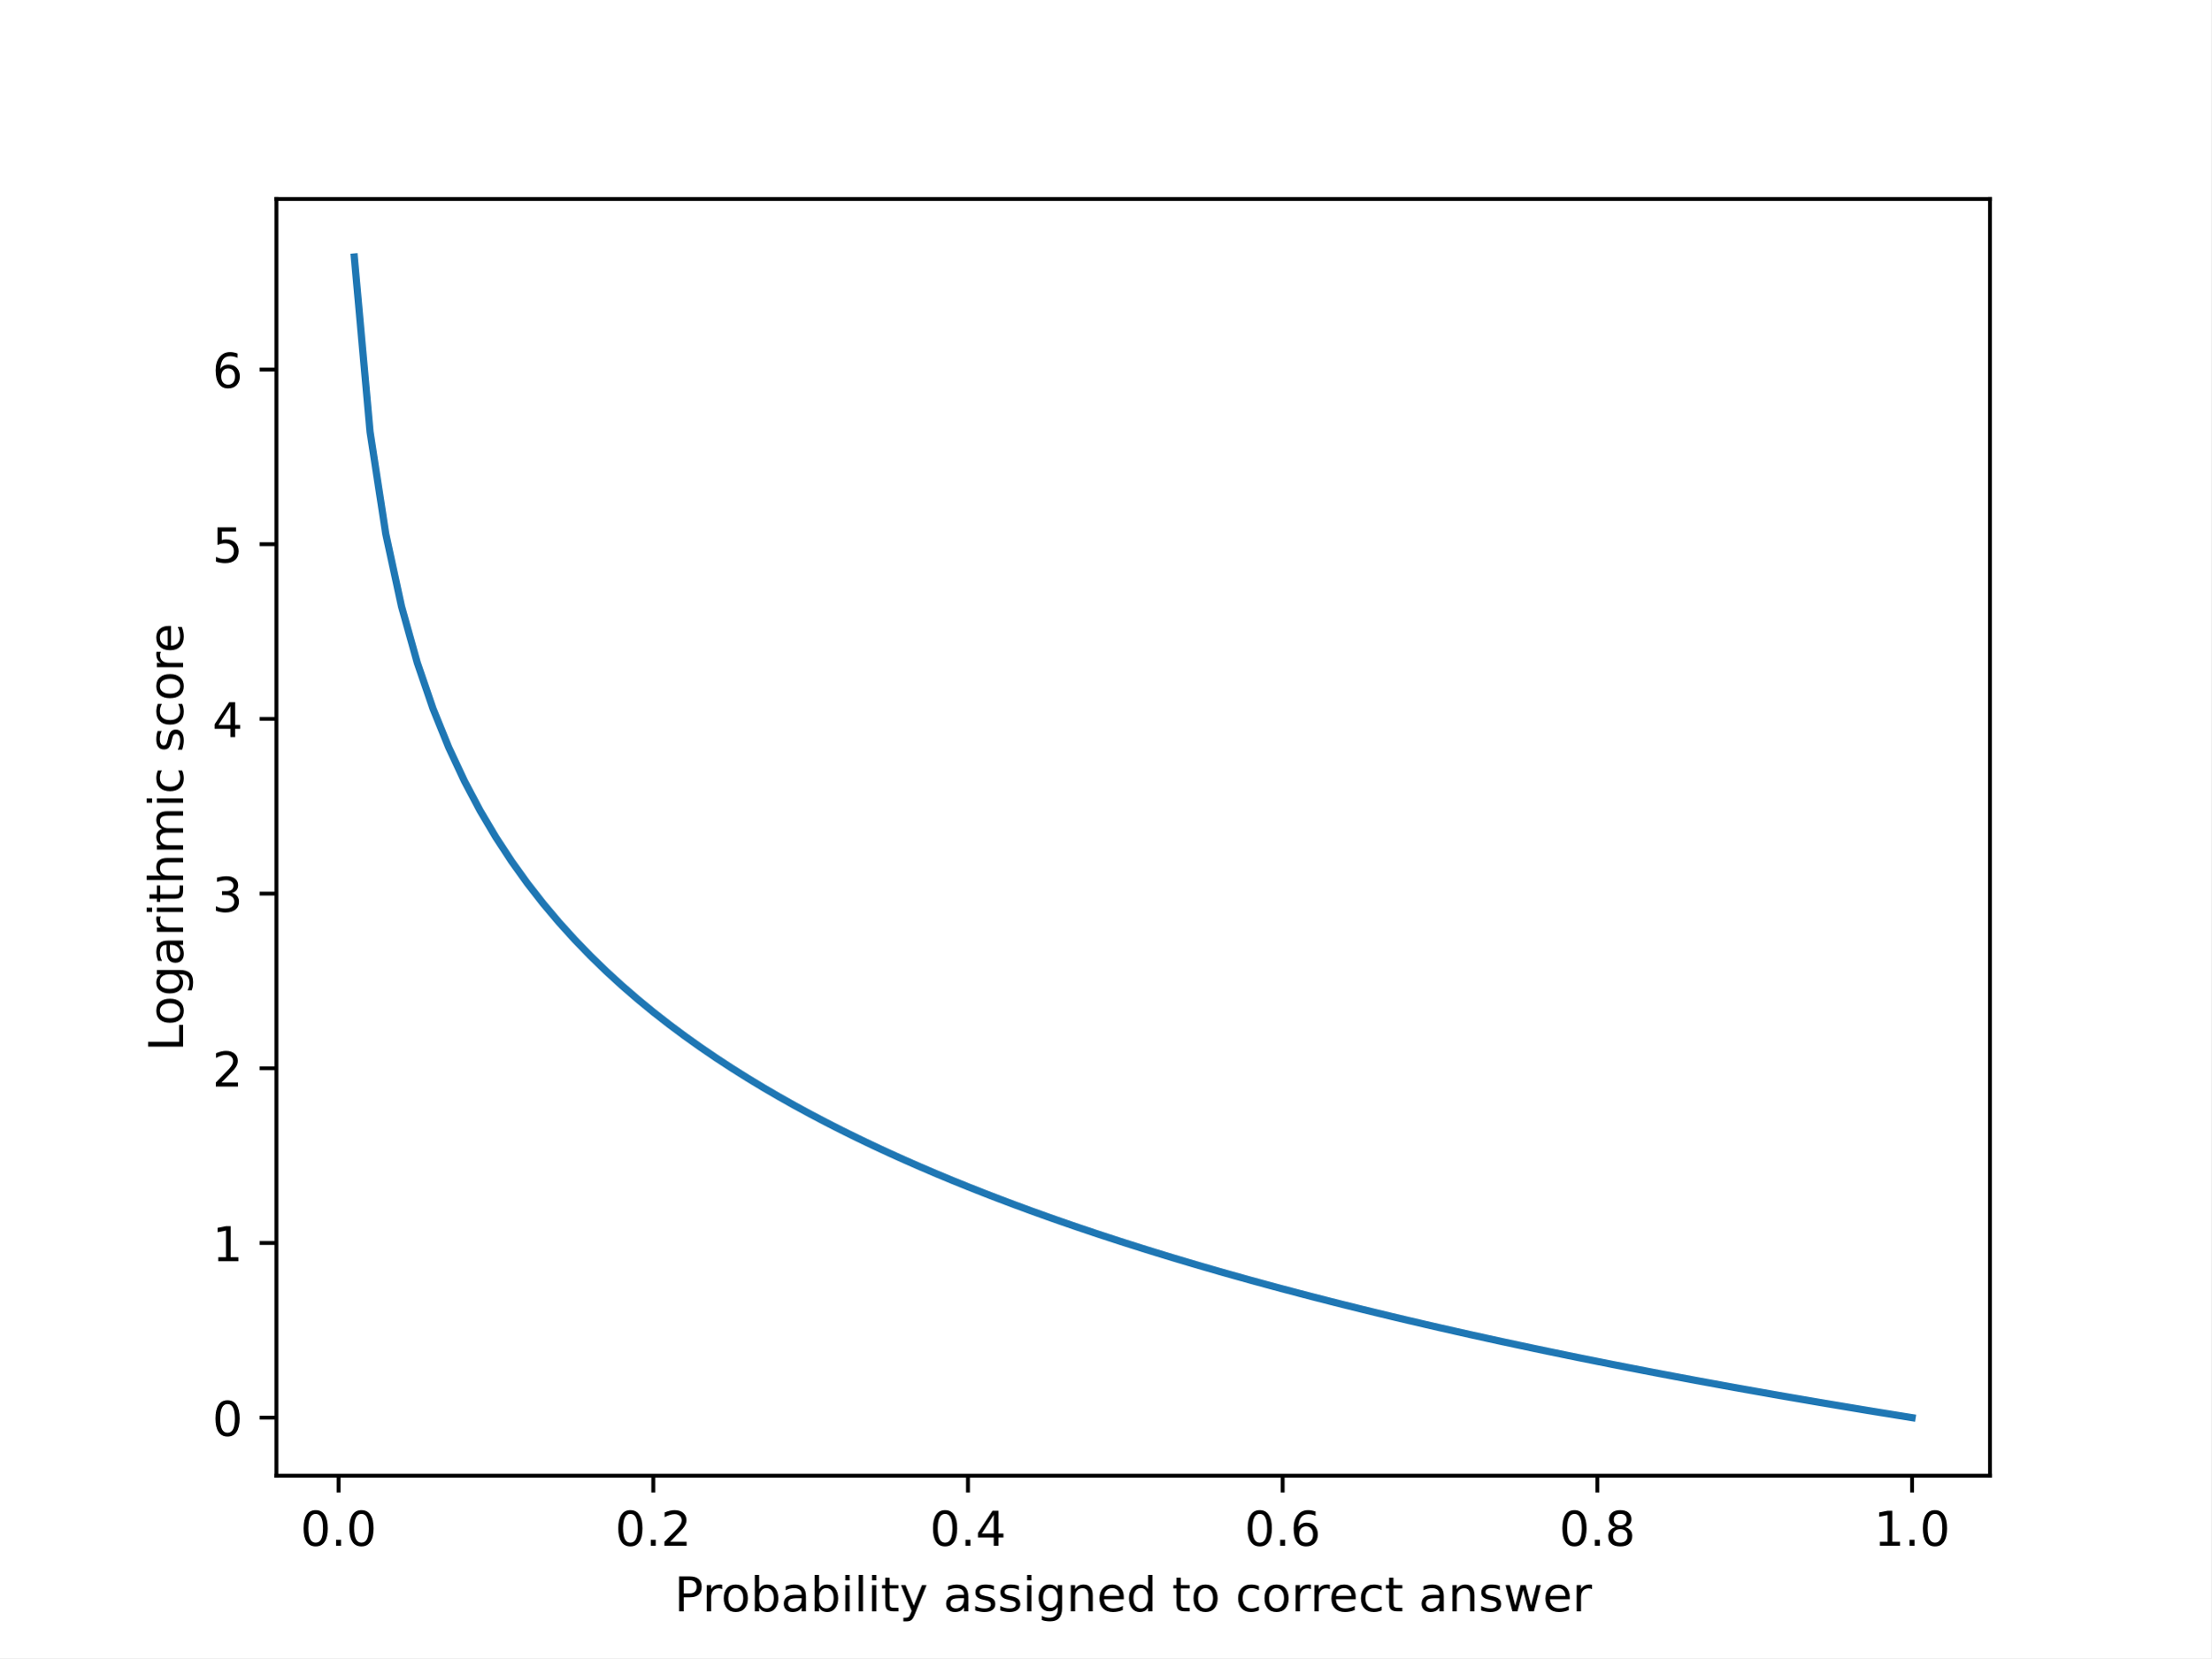
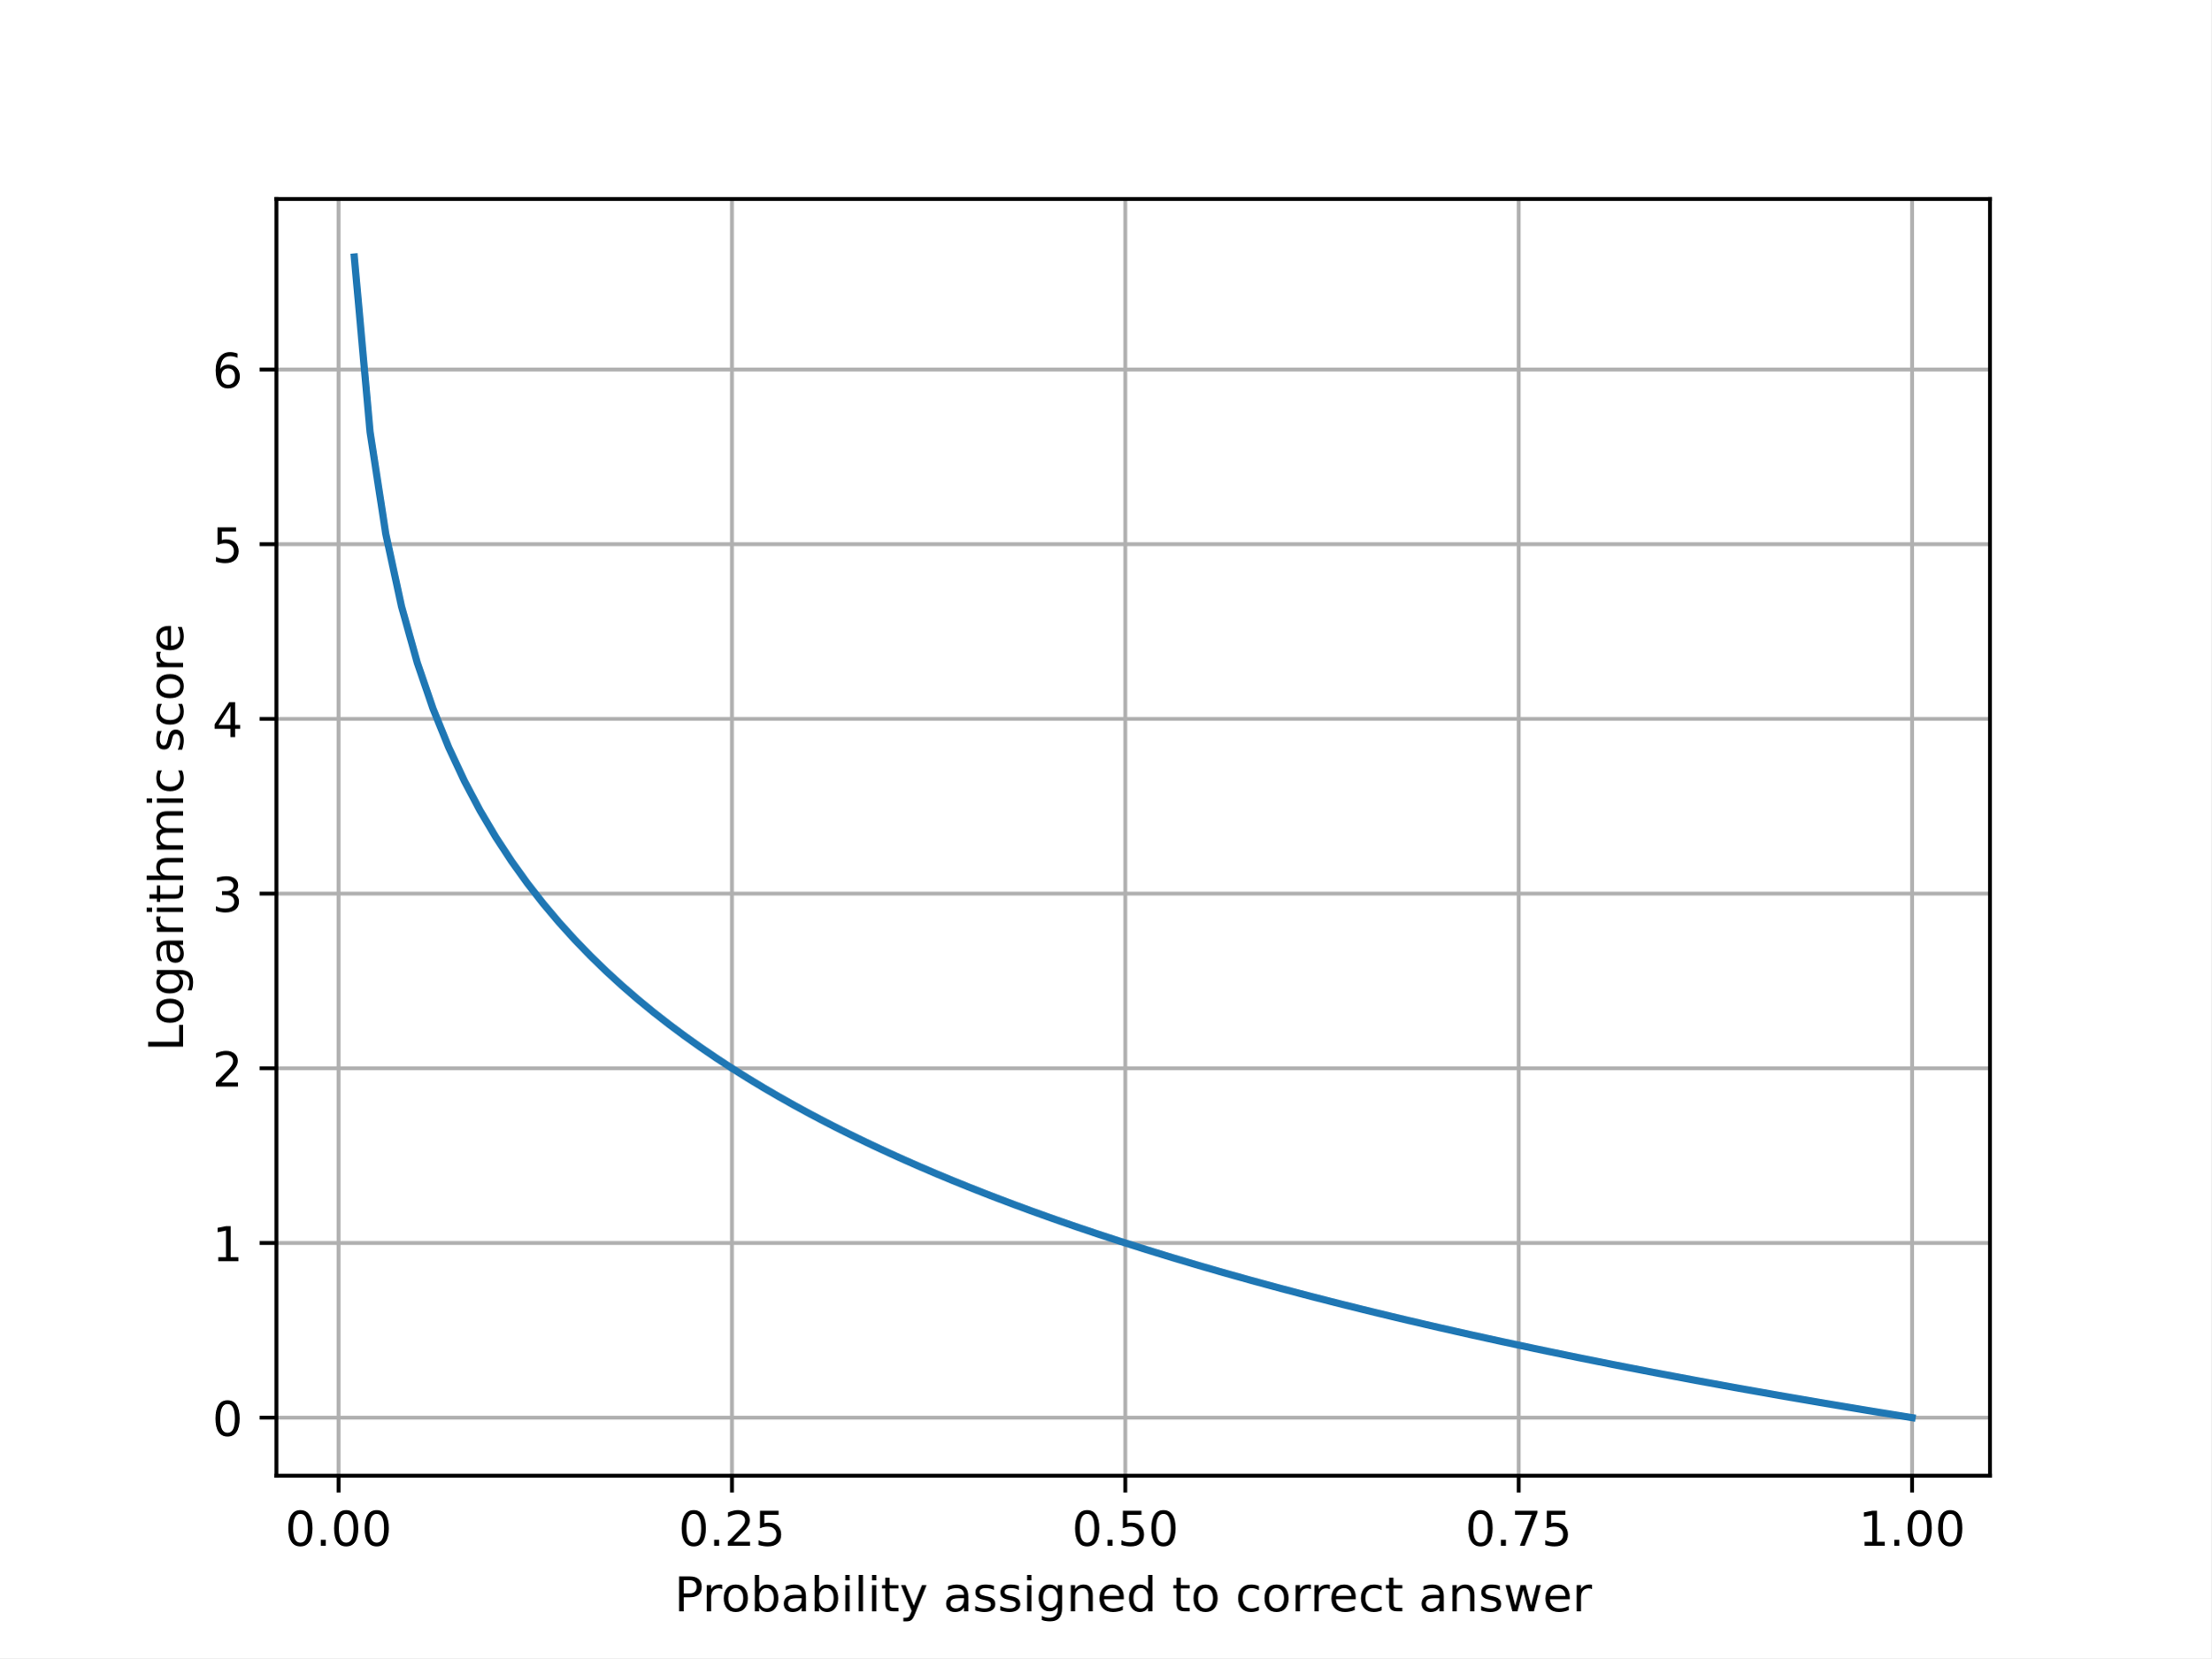
<svg xmlns="http://www.w3.org/2000/svg" xmlns:xlink="http://www.w3.org/1999/xlink" height="345.6pt" version="1.1" viewBox="0 0 460.8 345.6" width="460.8pt">
  <defs>
    <style type="text/css">
*{stroke-linecap:butt;stroke-linejoin:round;}
  </style>
  </defs>
  <g id="figure_1">
    <g id="patch_1">
      <path d="M 0 345.6  L 460.8 345.6  L 460.8 0  L 0 0  z " style="fill:#ffffff;" />
    </g>
    <g id="axes_1">
      <g id="patch_2">
        <path d="M 57.6 307.584  L 414.72 307.584  L 414.72 41.472  L 57.6 41.472  z " style="fill:#ffffff;" />
      </g>
      <g id="matplotlib.axis_1">
        <g id="xtick_1">
          <g id="line2d_1">
-             <defs>
-               <path d="M 0 0  L 0 3.5  " id="m60d7c6fdfa" style="stroke:#000000;stroke-width:0.8;" />
-             </defs>
-             <g>
-               <use style="stroke:#000000;stroke-width:0.8;" x="70.553" xlink:href="#m60d7c6fdfa" y="307.584" />
+             <path clip-path="url(#pcd99d4d208)" d="M 70.553 307.584  L 70.553 41.472  " style="fill:none;stroke:#b0b0b0;stroke-linecap:square;stroke-width:0.8;" />
+           </g>
+           <g id="line2d_2">
+             <defs>
+               <path d="M 0 0  L 0 3.5  " id="mdefd7387ef" style="stroke:#000000;stroke-width:0.8;" />
+             </defs>
+             <g>
+               <use style="stroke:#000000;stroke-width:0.8;" x="70.553" xlink:href="#mdefd7387ef" y="307.584" />
            </g>
          </g>
          <g id="text_1">
            <defs>
              <path d="M 31.781 66.406  Q 24.172 66.406 20.328 58.906  Q 16.5 51.422 16.5 36.375  Q 16.5 21.391 20.328 13.891  Q 24.172 6.391 31.781 6.391  Q 39.453 6.391 43.281 13.891  Q 47.125 21.391 47.125 36.375  Q 47.125 51.422 43.281 58.906  Q 39.453 66.406 31.781 66.406  z M 31.781 74.219  Q 44.047 74.219 50.516 64.516  Q 56.984 54.828 56.984 36.375  Q 56.984 17.969 50.516 8.266  Q 44.047 -1.422 31.781 -1.422  Q 19.531 -1.422 13.062 8.266  Q 6.594 17.969 6.594 36.375  Q 6.594 54.828 13.062 64.516  Q 19.531 74.219 31.781 74.219  z " id="DejaVuSans-48" />
              <path d="M 10.688 12.406  L 21 12.406  L 21 0  L 10.688 0  z " id="DejaVuSans-46" />
            </defs>
-             <g transform="translate(62.60183 322.1824)scale(0.1 -0.1)">
+             <g transform="translate(59.42058 322.1824)scale(0.1 -0.1)">
              <use xlink:href="#DejaVuSans-48" />
              <use x="63.623" xlink:href="#DejaVuSans-46" />
              <use x="95.41" xlink:href="#DejaVuSans-48" />
+               <use x="159.033" xlink:href="#DejaVuSans-48" />
            </g>
          </g>
        </g>
        <g id="xtick_2">
-           <g id="line2d_2">
-             <g>
-               <use style="stroke:#000000;stroke-width:0.8;" x="136.14" xlink:href="#m60d7c6fdfa" y="307.584" />
+           <g id="line2d_3">
+             <path clip-path="url(#pcd99d4d208)" d="M 152.537 307.584  L 152.537 41.472  " style="fill:none;stroke:#b0b0b0;stroke-linecap:square;stroke-width:0.8;" />
+           </g>
+           <g id="line2d_4">
+             <g>
+               <use style="stroke:#000000;stroke-width:0.8;" x="152.537" xlink:href="#mdefd7387ef" y="307.584" />
            </g>
          </g>
          <g id="text_2">
            <defs>
              <path d="M 19.188 8.297  L 53.609 8.297  L 53.609 0  L 7.328 0  L 7.328 8.297  Q 12.938 14.109 22.625 23.891  Q 32.328 33.688 34.812 36.531  Q 39.547 41.844 41.422 45.531  Q 43.312 49.219 43.312 52.781  Q 43.312 58.594 39.234 62.25  Q 35.156 65.922 28.609 65.922  Q 23.969 65.922 18.812 64.312  Q 13.672 62.703 7.812 59.422  L 7.812 69.391  Q 13.766 71.781 18.938 73  Q 24.125 74.219 28.422 74.219  Q 39.75 74.219 46.484 68.547  Q 53.219 62.891 53.219 53.422  Q 53.219 48.922 51.531 44.891  Q 49.859 40.875 45.406 35.406  Q 44.188 33.984 37.641 27.219  Q 31.109 20.453 19.188 8.297  z " id="DejaVuSans-50" />
-             </defs>
-             <g transform="translate(128.1886 322.1824)scale(0.1 -0.1)">
+               <path d="M 10.797 72.906  L 49.516 72.906  L 49.516 64.594  L 19.828 64.594  L 19.828 46.734  Q 21.969 47.469 24.109 47.828  Q 26.266 48.188 28.422 48.188  Q 40.625 48.188 47.75 41.5  Q 54.891 34.812 54.891 23.391  Q 54.891 11.625 47.562 5.094  Q 40.234 -1.422 26.906 -1.422  Q 22.312 -1.422 17.547 -0.641  Q 12.797 0.141 7.719 1.703  L 7.719 11.625  Q 12.109 9.234 16.797 8.062  Q 21.484 6.891 26.703 6.891  Q 35.156 6.891 40.078 11.328  Q 45.016 15.766 45.016 23.391  Q 45.016 31 40.078 35.438  Q 35.156 39.891 26.703 39.891  Q 22.75 39.891 18.812 39.016  Q 14.891 38.141 10.797 36.281  z " id="DejaVuSans-53" />
+             </defs>
+             <g transform="translate(141.404 322.1824)scale(0.1 -0.1)">
              <use xlink:href="#DejaVuSans-48" />
              <use x="63.623" xlink:href="#DejaVuSans-46" />
              <use x="95.41" xlink:href="#DejaVuSans-50" />
+               <use x="159.033" xlink:href="#DejaVuSans-53" />
            </g>
          </g>
        </g>
        <g id="xtick_3">
-           <g id="line2d_3">
-             <g>
-               <use style="stroke:#000000;stroke-width:0.8;" x="201.727" xlink:href="#m60d7c6fdfa" y="307.584" />
+           <g id="line2d_5">
+             <path clip-path="url(#pcd99d4d208)" d="M 234.52 307.584  L 234.52 41.472  " style="fill:none;stroke:#b0b0b0;stroke-linecap:square;stroke-width:0.8;" />
+           </g>
+           <g id="line2d_6">
+             <g>
+               <use style="stroke:#000000;stroke-width:0.8;" x="234.52" xlink:href="#mdefd7387ef" y="307.584" />
            </g>
          </g>
          <g id="text_3">
-             <defs>
-               <path d="M 37.797 64.312  L 12.891 25.391  L 37.797 25.391  z M 35.203 72.906  L 47.609 72.906  L 47.609 25.391  L 58.016 25.391  L 58.016 17.188  L 47.609 17.188  L 47.609 0  L 37.797 0  L 37.797 17.188  L 4.891 17.188  L 4.891 26.703  z " id="DejaVuSans-52" />
-             </defs>
-             <g transform="translate(193.7754 322.1824)scale(0.1 -0.1)">
-               <use xlink:href="#DejaVuSans-48" />
-               <use x="63.623" xlink:href="#DejaVuSans-46" />
-               <use x="95.41" xlink:href="#DejaVuSans-52" />
+             <g transform="translate(223.3875 322.1824)scale(0.1 -0.1)">
+               <use xlink:href="#DejaVuSans-48" />
+               <use x="63.623" xlink:href="#DejaVuSans-46" />
+               <use x="95.41" xlink:href="#DejaVuSans-53" />
+               <use x="159.033" xlink:href="#DejaVuSans-48" />
            </g>
          </g>
        </g>
        <g id="xtick_4">
-           <g id="line2d_4">
-             <g>
-               <use style="stroke:#000000;stroke-width:0.8;" x="267.314" xlink:href="#m60d7c6fdfa" y="307.584" />
+           <g id="line2d_7">
+             <path clip-path="url(#pcd99d4d208)" d="M 316.504 307.584  L 316.504 41.472  " style="fill:none;stroke:#b0b0b0;stroke-linecap:square;stroke-width:0.8;" />
+           </g>
+           <g id="line2d_8">
+             <g>
+               <use style="stroke:#000000;stroke-width:0.8;" x="316.504" xlink:href="#mdefd7387ef" y="307.584" />
            </g>
          </g>
          <g id="text_4">
            <defs>
-               <path d="M 33.016 40.375  Q 26.375 40.375 22.484 35.828  Q 18.609 31.297 18.609 23.391  Q 18.609 15.531 22.484 10.953  Q 26.375 6.391 33.016 6.391  Q 39.656 6.391 43.531 10.953  Q 47.406 15.531 47.406 23.391  Q 47.406 31.297 43.531 35.828  Q 39.656 40.375 33.016 40.375  z M 52.594 71.297  L 52.594 62.312  Q 48.875 64.062 45.094 64.984  Q 41.312 65.922 37.594 65.922  Q 27.828 65.922 22.672 59.328  Q 17.531 52.734 16.797 39.406  Q 19.672 43.656 24.016 45.922  Q 28.375 48.188 33.594 48.188  Q 44.578 48.188 50.953 41.516  Q 57.328 34.859 57.328 23.391  Q 57.328 12.156 50.688 5.359  Q 44.047 -1.422 33.016 -1.422  Q 20.359 -1.422 13.672 8.266  Q 6.984 17.969 6.984 36.375  Q 6.984 53.656 15.188 63.938  Q 23.391 74.219 37.203 74.219  Q 40.922 74.219 44.703 73.484  Q 48.484 72.75 52.594 71.297  z " id="DejaVuSans-54" />
-             </defs>
-             <g transform="translate(259.3622 322.1824)scale(0.1 -0.1)">
-               <use xlink:href="#DejaVuSans-48" />
-               <use x="63.623" xlink:href="#DejaVuSans-46" />
-               <use x="95.41" xlink:href="#DejaVuSans-54" />
+               <path d="M 8.203 72.906  L 55.078 72.906  L 55.078 68.703  L 28.609 0  L 18.312 0  L 43.219 64.594  L 8.203 64.594  z " id="DejaVuSans-55" />
+             </defs>
+             <g transform="translate(305.371 322.1824)scale(0.1 -0.1)">
+               <use xlink:href="#DejaVuSans-48" />
+               <use x="63.623" xlink:href="#DejaVuSans-46" />
+               <use x="95.41" xlink:href="#DejaVuSans-55" />
+               <use x="159.033" xlink:href="#DejaVuSans-53" />
            </g>
          </g>
        </g>
        <g id="xtick_5">
-           <g id="line2d_5">
-             <g>
-               <use style="stroke:#000000;stroke-width:0.8;" x="332.9" xlink:href="#m60d7c6fdfa" y="307.584" />
+           <g id="line2d_9">
+             <path clip-path="url(#pcd99d4d208)" d="M 398.487 307.584  L 398.487 41.472  " style="fill:none;stroke:#b0b0b0;stroke-linecap:square;stroke-width:0.8;" />
+           </g>
+           <g id="line2d_10">
+             <g>
+               <use style="stroke:#000000;stroke-width:0.8;" x="398.487" xlink:href="#mdefd7387ef" y="307.584" />
            </g>
          </g>
          <g id="text_5">
            <defs>
-               <path d="M 31.781 34.625  Q 24.75 34.625 20.719 30.859  Q 16.703 27.094 16.703 20.516  Q 16.703 13.922 20.719 10.156  Q 24.75 6.391 31.781 6.391  Q 38.812 6.391 42.859 10.172  Q 46.922 13.969 46.922 20.516  Q 46.922 27.094 42.891 30.859  Q 38.875 34.625 31.781 34.625  z M 21.922 38.812  Q 15.578 40.375 12.031 44.719  Q 8.5 49.078 8.5 55.328  Q 8.5 64.062 14.719 69.141  Q 20.953 74.219 31.781 74.219  Q 42.672 74.219 48.875 69.141  Q 55.078 64.062 55.078 55.328  Q 55.078 49.078 51.531 44.719  Q 48 40.375 41.703 38.812  Q 48.828 37.156 52.797 32.312  Q 56.781 27.484 56.781 20.516  Q 56.781 9.906 50.312 4.234  Q 43.844 -1.422 31.781 -1.422  Q 19.734 -1.422 13.25 4.234  Q 6.781 9.906 6.781 20.516  Q 6.781 27.484 10.781 32.312  Q 14.797 37.156 21.922 38.812  z M 18.312 54.391  Q 18.312 48.734 21.844 45.562  Q 25.391 42.391 31.781 42.391  Q 38.141 42.391 41.719 45.562  Q 45.312 48.734 45.312 54.391  Q 45.312 60.062 41.719 63.234  Q 38.141 66.406 31.781 66.406  Q 25.391 66.406 21.844 63.234  Q 18.312 60.062 18.312 54.391  z " id="DejaVuSans-56" />
-             </defs>
-             <g transform="translate(324.9489 322.1824)scale(0.1 -0.1)">
-               <use xlink:href="#DejaVuSans-48" />
-               <use x="63.623" xlink:href="#DejaVuSans-46" />
-               <use x="95.41" xlink:href="#DejaVuSans-56" />
-             </g>
-           </g>
-         </g>
-         <g id="xtick_6">
-           <g id="line2d_6">
-             <g>
-               <use style="stroke:#000000;stroke-width:0.8;" x="398.487" xlink:href="#m60d7c6fdfa" y="307.584" />
-             </g>
-           </g>
-           <g id="text_6">
-             <defs>
              <path d="M 12.406 8.297  L 28.516 8.297  L 28.516 63.922  L 10.984 60.406  L 10.984 69.391  L 28.422 72.906  L 38.281 72.906  L 38.281 8.297  L 54.391 8.297  L 54.391 0  L 12.406 0  z " id="DejaVuSans-49" />
            </defs>
-             <g transform="translate(390.5357 322.1824)scale(0.1 -0.1)">
+             <g transform="translate(387.3545 322.1824)scale(0.1 -0.1)">
              <use xlink:href="#DejaVuSans-49" />
              <use x="63.623" xlink:href="#DejaVuSans-46" />
              <use x="95.41" xlink:href="#DejaVuSans-48" />
-             </g>
-           </g>
-         </g>
-         <g id="text_7">
+               <use x="159.033" xlink:href="#DejaVuSans-48" />
+             </g>
+           </g>
+         </g>
+         <g id="text_6">
          <defs>
            <path d="M 19.672 64.797  L 19.672 37.406  L 32.078 37.406  Q 38.969 37.406 42.719 40.969  Q 46.484 44.531 46.484 51.125  Q 46.484 57.672 42.719 61.234  Q 38.969 64.797 32.078 64.797  z M 9.812 72.906  L 32.078 72.906  Q 44.344 72.906 50.609 67.359  Q 56.891 61.812 56.891 51.125  Q 56.891 40.328 50.609 34.812  Q 44.344 29.297 32.078 29.297  L 19.672 29.297  L 19.672 0  L 9.812 0  z " id="DejaVuSans-80" />
            <path d="M 41.109 46.297  Q 39.594 47.172 37.812 47.578  Q 36.031 48 33.891 48  Q 26.266 48 22.188 43.047  Q 18.109 38.094 18.109 28.812  L 18.109 0  L 9.078 0  L 9.078 54.688  L 18.109 54.688  L 18.109 46.188  Q 20.953 51.172 25.484 53.578  Q 30.031 56 36.531 56  Q 37.453 56 38.578 55.875  Q 39.703 55.766 41.062 55.516  z " id="DejaVuSans-114" />
            <path d="M 30.609 48.391  Q 23.391 48.391 19.188 42.75  Q 14.984 37.109 14.984 27.297  Q 14.984 17.484 19.156 11.844  Q 23.344 6.203 30.609 6.203  Q 37.797 6.203 41.984 11.859  Q 46.188 17.531 46.188 27.297  Q 46.188 37.016 41.984 42.703  Q 37.797 48.391 30.609 48.391  z M 30.609 56  Q 42.328 56 49.016 48.375  Q 55.719 40.766 55.719 27.297  Q 55.719 13.875 49.016 6.219  Q 42.328 -1.422 30.609 -1.422  Q 18.844 -1.422 12.172 6.219  Q 5.516 13.875 5.516 27.297  Q 5.516 40.766 12.172 48.375  Q 18.844 56 30.609 56  z " id="DejaVuSans-111" />
            <path d="M 48.688 27.297  Q 48.688 37.203 44.609 42.844  Q 40.531 48.484 33.406 48.484  Q 26.266 48.484 22.188 42.844  Q 18.109 37.203 18.109 27.297  Q 18.109 17.391 22.188 11.75  Q 26.266 6.109 33.406 6.109  Q 40.531 6.109 44.609 11.75  Q 48.688 17.391 48.688 27.297  z M 18.109 46.391  Q 20.953 51.266 25.266 53.625  Q 29.594 56 35.594 56  Q 45.562 56 51.781 48.094  Q 58.016 40.188 58.016 27.297  Q 58.016 14.406 51.781 6.484  Q 45.562 -1.422 35.594 -1.422  Q 29.594 -1.422 25.266 0.953  Q 20.953 3.328 18.109 8.203  L 18.109 0  L 9.078 0  L 9.078 75.984  L 18.109 75.984  z " id="DejaVuSans-98" />
            <path d="M 34.281 27.484  Q 23.391 27.484 19.188 25  Q 14.984 22.516 14.984 16.5  Q 14.984 11.719 18.141 8.906  Q 21.297 6.109 26.703 6.109  Q 34.188 6.109 38.703 11.406  Q 43.219 16.703 43.219 25.484  L 43.219 27.484  z M 52.203 31.203  L 52.203 0  L 43.219 0  L 43.219 8.297  Q 40.141 3.328 35.547 0.953  Q 30.953 -1.422 24.312 -1.422  Q 15.922 -1.422 10.953 3.297  Q 6 8.016 6 15.922  Q 6 25.141 12.172 29.828  Q 18.359 34.516 30.609 34.516  L 43.219 34.516  L 43.219 35.406  Q 43.219 41.609 39.141 45  Q 35.062 48.391 27.688 48.391  Q 23 48.391 18.547 47.266  Q 14.109 46.141 10.016 43.891  L 10.016 52.203  Q 14.938 54.109 19.578 55.047  Q 24.219 56 28.609 56  Q 40.484 56 46.344 49.844  Q 52.203 43.703 52.203 31.203  z " id="DejaVuSans-97" />
            <path d="M 9.422 54.688  L 18.406 54.688  L 18.406 0  L 9.422 0  z M 9.422 75.984  L 18.406 75.984  L 18.406 64.594  L 9.422 64.594  z " id="DejaVuSans-105" />
            <path d="M 9.422 75.984  L 18.406 75.984  L 18.406 0  L 9.422 0  z " id="DejaVuSans-108" />
            <path d="M 18.312 70.219  L 18.312 54.688  L 36.812 54.688  L 36.812 47.703  L 18.312 47.703  L 18.312 18.016  Q 18.312 11.328 20.141 9.422  Q 21.969 7.516 27.594 7.516  L 36.812 7.516  L 36.812 0  L 27.594 0  Q 17.188 0 13.234 3.875  Q 9.281 7.766 9.281 18.016  L 9.281 47.703  L 2.688 47.703  L 2.688 54.688  L 9.281 54.688  L 9.281 70.219  z " id="DejaVuSans-116" />
            <path d="M 32.172 -5.078  Q 28.375 -14.844 24.75 -17.812  Q 21.141 -20.797 15.094 -20.797  L 7.906 -20.797  L 7.906 -13.281  L 13.188 -13.281  Q 16.891 -13.281 18.938 -11.516  Q 21 -9.766 23.484 -3.219  L 25.094 0.875  L 2.984 54.688  L 12.5 54.688  L 29.594 11.922  L 46.688 54.688  L 56.203 54.688  z " id="DejaVuSans-121" />
            <path id="DejaVuSans-32" />
            <path d="M 44.281 53.078  L 44.281 44.578  Q 40.484 46.531 36.375 47.5  Q 32.281 48.484 27.875 48.484  Q 21.188 48.484 17.844 46.438  Q 14.5 44.391 14.5 40.281  Q 14.5 37.156 16.891 35.375  Q 19.281 33.594 26.516 31.984  L 29.594 31.297  Q 39.156 29.25 43.188 25.516  Q 47.219 21.781 47.219 15.094  Q 47.219 7.469 41.188 3.016  Q 35.156 -1.422 24.609 -1.422  Q 20.219 -1.422 15.453 -0.562  Q 10.688 0.297 5.422 2  L 5.422 11.281  Q 10.406 8.688 15.234 7.391  Q 20.062 6.109 24.812 6.109  Q 31.156 6.109 34.562 8.281  Q 37.984 10.453 37.984 14.406  Q 37.984 18.062 35.516 20.016  Q 33.062 21.969 24.703 23.781  L 21.578 24.516  Q 13.234 26.266 9.516 29.906  Q 5.812 33.547 5.812 39.891  Q 5.812 47.609 11.281 51.797  Q 16.75 56 26.812 56  Q 31.781 56 36.172 55.266  Q 40.578 54.547 44.281 53.078  z " id="DejaVuSans-115" />
            <path d="M 45.406 27.984  Q 45.406 37.75 41.375 43.109  Q 37.359 48.484 30.078 48.484  Q 22.859 48.484 18.828 43.109  Q 14.797 37.75 14.797 27.984  Q 14.797 18.266 18.828 12.891  Q 22.859 7.516 30.078 7.516  Q 37.359 7.516 41.375 12.891  Q 45.406 18.266 45.406 27.984  z M 54.391 6.781  Q 54.391 -7.172 48.188 -13.984  Q 42 -20.797 29.203 -20.797  Q 24.469 -20.797 20.266 -20.094  Q 16.062 -19.391 12.109 -17.922  L 12.109 -9.188  Q 16.062 -11.328 19.922 -12.344  Q 23.781 -13.375 27.781 -13.375  Q 36.625 -13.375 41.016 -8.766  Q 45.406 -4.156 45.406 5.172  L 45.406 9.625  Q 42.625 4.781 38.281 2.391  Q 33.938 0 27.875 0  Q 17.828 0 11.672 7.656  Q 5.516 15.328 5.516 27.984  Q 5.516 40.672 11.672 48.328  Q 17.828 56 27.875 56  Q 33.938 56 38.281 53.609  Q 42.625 51.219 45.406 46.391  L 45.406 54.688  L 54.391 54.688  z " id="DejaVuSans-103" />
            <path d="M 54.891 33.016  L 54.891 0  L 45.906 0  L 45.906 32.719  Q 45.906 40.484 42.875 44.328  Q 39.844 48.188 33.797 48.188  Q 26.516 48.188 22.312 43.547  Q 18.109 38.922 18.109 30.906  L 18.109 0  L 9.078 0  L 9.078 54.688  L 18.109 54.688  L 18.109 46.188  Q 21.344 51.125 25.703 53.562  Q 30.078 56 35.797 56  Q 45.219 56 50.047 50.172  Q 54.891 44.344 54.891 33.016  z " id="DejaVuSans-110" />
            <path d="M 56.203 29.594  L 56.203 25.203  L 14.891 25.203  Q 15.484 15.922 20.484 11.062  Q 25.484 6.203 34.422 6.203  Q 39.594 6.203 44.453 7.469  Q 49.312 8.734 54.109 11.281  L 54.109 2.781  Q 49.266 0.734 44.188 -0.344  Q 39.109 -1.422 33.891 -1.422  Q 20.797 -1.422 13.156 6.188  Q 5.516 13.812 5.516 26.812  Q 5.516 40.234 12.766 48.109  Q 20.016 56 32.328 56  Q 43.359 56 49.781 48.891  Q 56.203 41.797 56.203 29.594  z M 47.219 32.234  Q 47.125 39.594 43.094 43.984  Q 39.062 48.391 32.422 48.391  Q 24.906 48.391 20.391 44.141  Q 15.875 39.891 15.188 32.172  z " id="DejaVuSans-101" />
            <path d="M 45.406 46.391  L 45.406 75.984  L 54.391 75.984  L 54.391 0  L 45.406 0  L 45.406 8.203  Q 42.578 3.328 38.25 0.953  Q 33.938 -1.422 27.875 -1.422  Q 17.969 -1.422 11.734 6.484  Q 5.516 14.406 5.516 27.297  Q 5.516 40.188 11.734 48.094  Q 17.969 56 27.875 56  Q 33.938 56 38.25 53.625  Q 42.578 51.266 45.406 46.391  z M 14.797 27.297  Q 14.797 17.391 18.875 11.75  Q 22.953 6.109 30.078 6.109  Q 37.203 6.109 41.297 11.75  Q 45.406 17.391 45.406 27.297  Q 45.406 37.203 41.297 42.844  Q 37.203 48.484 30.078 48.484  Q 22.953 48.484 18.875 42.844  Q 14.797 37.203 14.797 27.297  z " id="DejaVuSans-100" />
            <path d="M 48.781 52.594  L 48.781 44.188  Q 44.969 46.297 41.141 47.344  Q 37.312 48.391 33.406 48.391  Q 24.656 48.391 19.812 42.844  Q 14.984 37.312 14.984 27.297  Q 14.984 17.281 19.812 11.734  Q 24.656 6.203 33.406 6.203  Q 37.312 6.203 41.141 7.25  Q 44.969 8.297 48.781 10.406  L 48.781 2.094  Q 45.016 0.344 40.984 -0.531  Q 36.969 -1.422 32.422 -1.422  Q 20.062 -1.422 12.781 6.344  Q 5.516 14.109 5.516 27.297  Q 5.516 40.672 12.859 48.328  Q 20.219 56 33.016 56  Q 37.156 56 41.109 55.141  Q 45.062 54.297 48.781 52.594  z " id="DejaVuSans-99" />
            <path d="M 4.203 54.688  L 13.188 54.688  L 24.422 12.016  L 35.594 54.688  L 46.188 54.688  L 57.422 12.016  L 68.609 54.688  L 77.594 54.688  L 63.281 0  L 52.688 0  L 40.922 44.828  L 29.109 0  L 18.5 0  z " id="DejaVuSans-119" />
          </defs>
          <g transform="translate(140.535 335.8606)scale(0.1 -0.1)">
            <use xlink:href="#DejaVuSans-80" />
            <use x="58.553" xlink:href="#DejaVuSans-114" />
            <use x="97.416" xlink:href="#DejaVuSans-111" />
            <use x="158.598" xlink:href="#DejaVuSans-98" />
            <use x="222.074" xlink:href="#DejaVuSans-97" />
            <use x="283.354" xlink:href="#DejaVuSans-98" />
            <use x="346.83" xlink:href="#DejaVuSans-105" />
            <use x="374.613" xlink:href="#DejaVuSans-108" />
            <use x="402.396" xlink:href="#DejaVuSans-105" />
            <use x="430.18" xlink:href="#DejaVuSans-116" />
            <use x="469.389" xlink:href="#DejaVuSans-121" />
            <use x="528.568" xlink:href="#DejaVuSans-32" />
            <use x="560.355" xlink:href="#DejaVuSans-97" />
            <use x="621.635" xlink:href="#DejaVuSans-115" />
            <use x="673.734" xlink:href="#DejaVuSans-115" />
            <use x="725.834" xlink:href="#DejaVuSans-105" />
            <use x="753.617" xlink:href="#DejaVuSans-103" />
            <use x="817.094" xlink:href="#DejaVuSans-110" />
            <use x="880.473" xlink:href="#DejaVuSans-101" />
            <use x="941.996" xlink:href="#DejaVuSans-100" />
            <use x="1005.473" xlink:href="#DejaVuSans-32" />
            <use x="1037.26" xlink:href="#DejaVuSans-116" />
            <use x="1076.469" xlink:href="#DejaVuSans-111" />
            <use x="1137.65" xlink:href="#DejaVuSans-32" />
            <use x="1169.438" xlink:href="#DejaVuSans-99" />
            <use x="1224.418" xlink:href="#DejaVuSans-111" />
            <use x="1285.6" xlink:href="#DejaVuSans-114" />
            <use x="1324.963" xlink:href="#DejaVuSans-114" />
            <use x="1363.826" xlink:href="#DejaVuSans-101" />
            <use x="1425.35" xlink:href="#DejaVuSans-99" />
            <use x="1480.33" xlink:href="#DejaVuSans-116" />
            <use x="1519.539" xlink:href="#DejaVuSans-32" />
            <use x="1551.326" xlink:href="#DejaVuSans-97" />
            <use x="1612.605" xlink:href="#DejaVuSans-110" />
            <use x="1675.984" xlink:href="#DejaVuSans-115" />
            <use x="1728.084" xlink:href="#DejaVuSans-119" />
            <use x="1809.871" xlink:href="#DejaVuSans-101" />
            <use x="1871.395" xlink:href="#DejaVuSans-114" />
          </g>
        </g>
      </g>
      <g id="matplotlib.axis_2">
        <g id="ytick_1">
-           <g id="line2d_7">
-             <defs>
-               <path d="M 0 0  L -3.5 0  " id="m23a12de2df" style="stroke:#000000;stroke-width:0.8;" />
-             </defs>
-             <g>
-               <use style="stroke:#000000;stroke-width:0.8;" x="57.6" xlink:href="#m23a12de2df" y="295.488" />
+           <g id="line2d_11">
+             <path clip-path="url(#pcd99d4d208)" d="M 57.6 295.488  L 414.72 295.488  " style="fill:none;stroke:#b0b0b0;stroke-linecap:square;stroke-width:0.8;" />
+           </g>
+           <g id="line2d_12">
+             <defs>
+               <path d="M 0 0  L -3.5 0  " id="m79b4a92857" style="stroke:#000000;stroke-width:0.8;" />
+             </defs>
+             <g>
+               <use style="stroke:#000000;stroke-width:0.8;" x="57.6" xlink:href="#m79b4a92857" y="295.488" />
+             </g>
+           </g>
+           <g id="text_7">
+             <g transform="translate(44.2375 299.2872)scale(0.1 -0.1)">
+               <use xlink:href="#DejaVuSans-48" />
+             </g>
+           </g>
+         </g>
+         <g id="ytick_2">
+           <g id="line2d_13">
+             <path clip-path="url(#pcd99d4d208)" d="M 57.6 259.075  L 414.72 259.075  " style="fill:none;stroke:#b0b0b0;stroke-linecap:square;stroke-width:0.8;" />
+           </g>
+           <g id="line2d_14">
+             <g>
+               <use style="stroke:#000000;stroke-width:0.8;" x="57.6" xlink:href="#m79b4a92857" y="259.075" />
            </g>
          </g>
          <g id="text_8">
-             <g transform="translate(44.2375 299.2872)scale(0.1 -0.1)">
-               <use xlink:href="#DejaVuSans-48" />
-             </g>
-           </g>
-         </g>
-         <g id="ytick_2">
-           <g id="line2d_8">
-             <g>
-               <use style="stroke:#000000;stroke-width:0.8;" x="57.6" xlink:href="#m23a12de2df" y="259.075" />
-             </g>
-           </g>
-           <g id="text_9">
            <g transform="translate(44.2375 262.8746)scale(0.1 -0.1)">
              <use xlink:href="#DejaVuSans-49" />
            </g>
          </g>
        </g>
        <g id="ytick_3">
-           <g id="line2d_9">
-             <g>
-               <use style="stroke:#000000;stroke-width:0.8;" x="57.6" xlink:href="#m23a12de2df" y="222.663" />
-             </g>
-           </g>
-           <g id="text_10">
+           <g id="line2d_15">
+             <path clip-path="url(#pcd99d4d208)" d="M 57.6 222.663  L 414.72 222.663  " style="fill:none;stroke:#b0b0b0;stroke-linecap:square;stroke-width:0.8;" />
+           </g>
+           <g id="line2d_16">
+             <g>
+               <use style="stroke:#000000;stroke-width:0.8;" x="57.6" xlink:href="#m79b4a92857" y="222.663" />
+             </g>
+           </g>
+           <g id="text_9">
            <g transform="translate(44.2375 226.462)scale(0.1 -0.1)">
              <use xlink:href="#DejaVuSans-50" />
            </g>
          </g>
        </g>
        <g id="ytick_4">
-           <g id="line2d_10">
-             <g>
-               <use style="stroke:#000000;stroke-width:0.8;" x="57.6" xlink:href="#m23a12de2df" y="186.25" />
-             </g>
-           </g>
-           <g id="text_11">
+           <g id="line2d_17">
+             <path clip-path="url(#pcd99d4d208)" d="M 57.6 186.25  L 414.72 186.25  " style="fill:none;stroke:#b0b0b0;stroke-linecap:square;stroke-width:0.8;" />
+           </g>
+           <g id="line2d_18">
+             <g>
+               <use style="stroke:#000000;stroke-width:0.8;" x="57.6" xlink:href="#m79b4a92857" y="186.25" />
+             </g>
+           </g>
+           <g id="text_10">
            <defs>
              <path d="M 40.578 39.312  Q 47.656 37.797 51.625 33  Q 55.609 28.219 55.609 21.188  Q 55.609 10.406 48.188 4.484  Q 40.766 -1.422 27.094 -1.422  Q 22.516 -1.422 17.656 -0.516  Q 12.797 0.391 7.625 2.203  L 7.625 11.719  Q 11.719 9.328 16.594 8.109  Q 21.484 6.891 26.812 6.891  Q 36.078 6.891 40.938 10.547  Q 45.797 14.203 45.797 21.188  Q 45.797 27.641 41.281 31.266  Q 36.766 34.906 28.719 34.906  L 20.219 34.906  L 20.219 43.016  L 29.109 43.016  Q 36.375 43.016 40.234 45.922  Q 44.094 48.828 44.094 54.297  Q 44.094 59.906 40.109 62.906  Q 36.141 65.922 28.719 65.922  Q 24.656 65.922 20.016 65.031  Q 15.375 64.156 9.812 62.312  L 9.812 71.094  Q 15.438 72.656 20.344 73.438  Q 25.25 74.219 29.594 74.219  Q 40.828 74.219 47.359 69.109  Q 53.906 64.016 53.906 55.328  Q 53.906 49.266 50.438 45.094  Q 46.969 40.922 40.578 39.312  z " id="DejaVuSans-51" />
            </defs>
            <g transform="translate(44.2375 190.0495)scale(0.1 -0.1)">
              <use xlink:href="#DejaVuSans-51" />
            </g>
          </g>
        </g>
        <g id="ytick_5">
-           <g id="line2d_11">
-             <g>
-               <use style="stroke:#000000;stroke-width:0.8;" x="57.6" xlink:href="#m23a12de2df" y="149.838" />
-             </g>
-           </g>
-           <g id="text_12">
+           <g id="line2d_19">
+             <path clip-path="url(#pcd99d4d208)" d="M 57.6 149.838  L 414.72 149.838  " style="fill:none;stroke:#b0b0b0;stroke-linecap:square;stroke-width:0.8;" />
+           </g>
+           <g id="line2d_20">
+             <g>
+               <use style="stroke:#000000;stroke-width:0.8;" x="57.6" xlink:href="#m79b4a92857" y="149.838" />
+             </g>
+           </g>
+           <g id="text_11">
+             <defs>
+               <path d="M 37.797 64.312  L 12.891 25.391  L 37.797 25.391  z M 35.203 72.906  L 47.609 72.906  L 47.609 25.391  L 58.016 25.391  L 58.016 17.188  L 47.609 17.188  L 47.609 0  L 37.797 0  L 37.797 17.188  L 4.891 17.188  L 4.891 26.703  z " id="DejaVuSans-52" />
+             </defs>
            <g transform="translate(44.2375 153.6369)scale(0.1 -0.1)">
              <use xlink:href="#DejaVuSans-52" />
            </g>
          </g>
        </g>
        <g id="ytick_6">
-           <g id="line2d_12">
-             <g>
-               <use style="stroke:#000000;stroke-width:0.8;" x="57.6" xlink:href="#m23a12de2df" y="113.425" />
-             </g>
-           </g>
-           <g id="text_13">
-             <defs>
-               <path d="M 10.797 72.906  L 49.516 72.906  L 49.516 64.594  L 19.828 64.594  L 19.828 46.734  Q 21.969 47.469 24.109 47.828  Q 26.266 48.188 28.422 48.188  Q 40.625 48.188 47.75 41.5  Q 54.891 34.812 54.891 23.391  Q 54.891 11.625 47.562 5.094  Q 40.234 -1.422 26.906 -1.422  Q 22.312 -1.422 17.547 -0.641  Q 12.797 0.141 7.719 1.703  L 7.719 11.625  Q 12.109 9.234 16.797 8.062  Q 21.484 6.891 26.703 6.891  Q 35.156 6.891 40.078 11.328  Q 45.016 15.766 45.016 23.391  Q 45.016 31 40.078 35.438  Q 35.156 39.891 26.703 39.891  Q 22.75 39.891 18.812 39.016  Q 14.891 38.141 10.797 36.281  z " id="DejaVuSans-53" />
-             </defs>
+           <g id="line2d_21">
+             <path clip-path="url(#pcd99d4d208)" d="M 57.6 113.425  L 414.72 113.425  " style="fill:none;stroke:#b0b0b0;stroke-linecap:square;stroke-width:0.8;" />
+           </g>
+           <g id="line2d_22">
+             <g>
+               <use style="stroke:#000000;stroke-width:0.8;" x="57.6" xlink:href="#m79b4a92857" y="113.425" />
+             </g>
+           </g>
+           <g id="text_12">
            <g transform="translate(44.2375 117.2243)scale(0.1 -0.1)">
              <use xlink:href="#DejaVuSans-53" />
            </g>
          </g>
        </g>
        <g id="ytick_7">
-           <g id="line2d_13">
-             <g>
-               <use style="stroke:#000000;stroke-width:0.8;" x="57.6" xlink:href="#m23a12de2df" y="77.012" />
-             </g>
-           </g>
-           <g id="text_14">
+           <g id="line2d_23">
+             <path clip-path="url(#pcd99d4d208)" d="M 57.6 77.012  L 414.72 77.012  " style="fill:none;stroke:#b0b0b0;stroke-linecap:square;stroke-width:0.8;" />
+           </g>
+           <g id="line2d_24">
+             <g>
+               <use style="stroke:#000000;stroke-width:0.8;" x="57.6" xlink:href="#m79b4a92857" y="77.012" />
+             </g>
+           </g>
+           <g id="text_13">
+             <defs>
+               <path d="M 33.016 40.375  Q 26.375 40.375 22.484 35.828  Q 18.609 31.297 18.609 23.391  Q 18.609 15.531 22.484 10.953  Q 26.375 6.391 33.016 6.391  Q 39.656 6.391 43.531 10.953  Q 47.406 15.531 47.406 23.391  Q 47.406 31.297 43.531 35.828  Q 39.656 40.375 33.016 40.375  z M 52.594 71.297  L 52.594 62.312  Q 48.875 64.062 45.094 64.984  Q 41.312 65.922 37.594 65.922  Q 27.828 65.922 22.672 59.328  Q 17.531 52.734 16.797 39.406  Q 19.672 43.656 24.016 45.922  Q 28.375 48.188 33.594 48.188  Q 44.578 48.188 50.953 41.516  Q 57.328 34.859 57.328 23.391  Q 57.328 12.156 50.688 5.359  Q 44.047 -1.422 33.016 -1.422  Q 20.359 -1.422 13.672 8.266  Q 6.984 17.969 6.984 36.375  Q 6.984 53.656 15.188 63.938  Q 23.391 74.219 37.203 74.219  Q 40.922 74.219 44.703 73.484  Q 48.484 72.75 52.594 71.297  z " id="DejaVuSans-54" />
+             </defs>
            <g transform="translate(44.2375 80.81169)scale(0.1 -0.1)">
              <use xlink:href="#DejaVuSans-54" />
            </g>
          </g>
        </g>
-         <g id="text_15">
+         <g id="text_14">
          <defs>
            <path d="M 9.812 72.906  L 19.672 72.906  L 19.672 8.297  L 55.172 8.297  L 55.172 0  L 9.812 0  z " id="DejaVuSans-76" />
            <path d="M 54.891 33.016  L 54.891 0  L 45.906 0  L 45.906 32.719  Q 45.906 40.484 42.875 44.328  Q 39.844 48.188 33.797 48.188  Q 26.516 48.188 22.312 43.547  Q 18.109 38.922 18.109 30.906  L 18.109 0  L 9.078 0  L 9.078 75.984  L 18.109 75.984  L 18.109 46.188  Q 21.344 51.125 25.703 53.562  Q 30.078 56 35.797 56  Q 45.219 56 50.047 50.172  Q 54.891 44.344 54.891 33.016  z " id="DejaVuSans-104" />
            <path d="M 52 44.188  Q 55.375 50.25 60.062 53.125  Q 64.75 56 71.094 56  Q 79.641 56 84.281 50.016  Q 88.922 44.047 88.922 33.016  L 88.922 0  L 79.891 0  L 79.891 32.719  Q 79.891 40.578 77.094 44.375  Q 74.312 48.188 68.609 48.188  Q 61.625 48.188 57.562 43.547  Q 53.516 38.922 53.516 30.906  L 53.516 0  L 44.484 0  L 44.484 32.719  Q 44.484 40.625 41.703 44.406  Q 38.922 48.188 33.109 48.188  Q 26.219 48.188 22.156 43.531  Q 18.109 38.875 18.109 30.906  L 18.109 0  L 9.078 0  L 9.078 54.688  L 18.109 54.688  L 18.109 46.188  Q 21.188 51.219 25.484 53.609  Q 29.781 56 35.688 56  Q 41.656 56 45.828 52.969  Q 50 49.953 52 44.188  z " id="DejaVuSans-109" />
          </defs>
          <g transform="translate(38.15781 219.128)rotate(-90)scale(0.1 -0.1)">
            <use xlink:href="#DejaVuSans-76" />
            <use x="53.963" xlink:href="#DejaVuSans-111" />
            <use x="115.145" xlink:href="#DejaVuSans-103" />
            <use x="178.621" xlink:href="#DejaVuSans-97" />
            <use x="239.9" xlink:href="#DejaVuSans-114" />
            <use x="281.014" xlink:href="#DejaVuSans-105" />
            <use x="308.797" xlink:href="#DejaVuSans-116" />
            <use x="348.006" xlink:href="#DejaVuSans-104" />
            <use x="411.385" xlink:href="#DejaVuSans-109" />
            <use x="508.797" xlink:href="#DejaVuSans-105" />
            <use x="536.58" xlink:href="#DejaVuSans-99" />
            <use x="591.561" xlink:href="#DejaVuSans-32" />
            <use x="623.348" xlink:href="#DejaVuSans-115" />
            <use x="675.447" xlink:href="#DejaVuSans-99" />
            <use x="730.428" xlink:href="#DejaVuSans-111" />
            <use x="791.609" xlink:href="#DejaVuSans-114" />
            <use x="830.473" xlink:href="#DejaVuSans-101" />
          </g>
        </g>
      </g>
-       <g id="line2d_14">
-         <path clip-path="url(#p0c7fa3a0d6)" d="M 73.833 53.568  L 77.112 89.981  L 80.391 111.281  L 83.671 126.393  L 86.95 138.115  L 90.229 147.693  L 93.509 155.791  L 96.788 162.806  L 100.067 168.993  L 103.347 174.528  L 106.626 179.535  L 109.905 184.106  L 113.185 188.311  L 116.464 192.204  L 119.743 195.828  L 123.023 199.218  L 126.302 202.403  L 129.581 205.406  L 132.861 208.246  L 136.14 210.941  L 139.42 213.504  L 142.699 215.947  L 145.978 218.283  L 149.258 220.518  L 152.537 222.663  L 155.816 224.723  L 159.096 226.706  L 162.375 228.616  L 165.654 230.46  L 168.934 232.241  L 172.213 233.963  L 175.492 235.631  L 178.772 237.247  L 182.051 238.816  L 185.33 240.338  L 188.61 241.818  L 191.889 243.258  L 195.168 244.659  L 198.448 246.023  L 201.727 247.353  L 205.006 248.65  L 208.286 249.916  L 211.565 251.152  L 214.844 252.36  L 218.124 253.541  L 221.403 254.695  L 224.682 255.825  L 227.962 256.931  L 231.241 258.014  L 234.52 259.075  L 237.8 260.116  L 241.079 261.136  L 244.358 262.136  L 247.638 263.118  L 250.917 264.082  L 254.196 265.029  L 257.476 265.959  L 260.755 266.872  L 264.034 267.77  L 267.314 268.653  L 270.593 269.521  L 273.872 270.376  L 277.152 271.216  L 280.431 272.044  L 283.71 272.858  L 286.99 273.66  L 290.269 274.45  L 293.548 275.228  L 296.828 275.995  L 300.107 276.751  L 303.386 277.496  L 306.666 278.231  L 309.945 278.956  L 313.224 279.67  L 316.504 280.375  L 319.783 281.071  L 323.062 281.758  L 326.342 282.436  L 329.621 283.105  L 332.9 283.766  L 336.18 284.418  L 339.459 285.063  L 342.739 285.7  L 346.018 286.329  L 349.297 286.951  L 352.577 287.565  L 355.856 288.172  L 359.135 288.773  L 362.415 289.366  L 365.694 289.953  L 368.973 290.534  L 372.253 291.108  L 375.532 291.676  L 378.811 292.238  L 382.091 292.793  L 385.37 293.344  L 388.649 293.888  L 391.929 294.427  L 395.208 294.96  L 398.487 295.488  " style="fill:none;stroke:#1f77b4;stroke-linecap:square;stroke-width:1.5;" />
+       <g id="line2d_25">
+         <path clip-path="url(#pcd99d4d208)" d="M 73.833 53.568  L 77.112 89.981  L 80.391 111.281  L 83.671 126.393  L 86.95 138.115  L 90.229 147.693  L 93.509 155.791  L 96.788 162.806  L 100.067 168.993  L 103.347 174.528  L 106.626 179.535  L 109.905 184.106  L 113.185 188.311  L 116.464 192.204  L 119.743 195.828  L 123.023 199.218  L 126.302 202.403  L 129.581 205.406  L 132.861 208.246  L 136.14 210.941  L 139.42 213.504  L 142.699 215.947  L 145.978 218.283  L 149.258 220.518  L 152.537 222.663  L 155.816 224.723  L 159.096 226.706  L 162.375 228.616  L 165.654 230.46  L 168.934 232.241  L 172.213 233.963  L 175.492 235.631  L 178.772 237.247  L 182.051 238.816  L 185.33 240.338  L 188.61 241.818  L 191.889 243.258  L 195.168 244.659  L 198.448 246.023  L 201.727 247.353  L 205.006 248.65  L 208.286 249.916  L 211.565 251.152  L 214.844 252.36  L 218.124 253.541  L 221.403 254.695  L 224.682 255.825  L 227.962 256.931  L 231.241 258.014  L 234.52 259.075  L 237.8 260.116  L 241.079 261.136  L 244.358 262.136  L 247.638 263.118  L 250.917 264.082  L 254.196 265.029  L 257.476 265.959  L 260.755 266.872  L 264.034 267.77  L 267.314 268.653  L 270.593 269.521  L 273.872 270.376  L 277.152 271.216  L 280.431 272.044  L 283.71 272.858  L 286.99 273.66  L 290.269 274.45  L 293.548 275.228  L 296.828 275.995  L 300.107 276.751  L 303.386 277.496  L 306.666 278.231  L 309.945 278.956  L 313.224 279.67  L 316.504 280.375  L 319.783 281.071  L 323.062 281.758  L 326.342 282.436  L 329.621 283.105  L 332.9 283.766  L 336.18 284.418  L 339.459 285.063  L 342.739 285.7  L 346.018 286.329  L 349.297 286.951  L 352.577 287.565  L 355.856 288.172  L 359.135 288.773  L 362.415 289.366  L 365.694 289.953  L 368.973 290.534  L 372.253 291.108  L 375.532 291.676  L 378.811 292.238  L 382.091 292.793  L 385.37 293.344  L 388.649 293.888  L 391.929 294.427  L 395.208 294.96  L 398.487 295.488  " style="fill:none;stroke:#1f77b4;stroke-linecap:square;stroke-width:1.5;" />
      </g>
      <g id="patch_3">
        <path d="M 57.6 307.584  L 57.6 41.472  " style="fill:none;stroke:#000000;stroke-linecap:square;stroke-linejoin:miter;stroke-width:0.8;" />
      </g>
      <g id="patch_4">
        <path d="M 414.72 307.584  L 414.72 41.472  " style="fill:none;stroke:#000000;stroke-linecap:square;stroke-linejoin:miter;stroke-width:0.8;" />
      </g>
      <g id="patch_5">
        <path d="M 57.6 307.584  L 414.72 307.584  " style="fill:none;stroke:#000000;stroke-linecap:square;stroke-linejoin:miter;stroke-width:0.8;" />
      </g>
      <g id="patch_6">
        <path d="M 57.6 41.472  L 414.72 41.472  " style="fill:none;stroke:#000000;stroke-linecap:square;stroke-linejoin:miter;stroke-width:0.8;" />
      </g>
    </g>
  </g>
  <defs>
-     <clipPath id="p0c7fa3a0d6">
+     <clipPath id="pcd99d4d208">
      <rect height="266.112" width="357.12" x="57.6" y="41.472" />
    </clipPath>
  </defs>
</svg>
